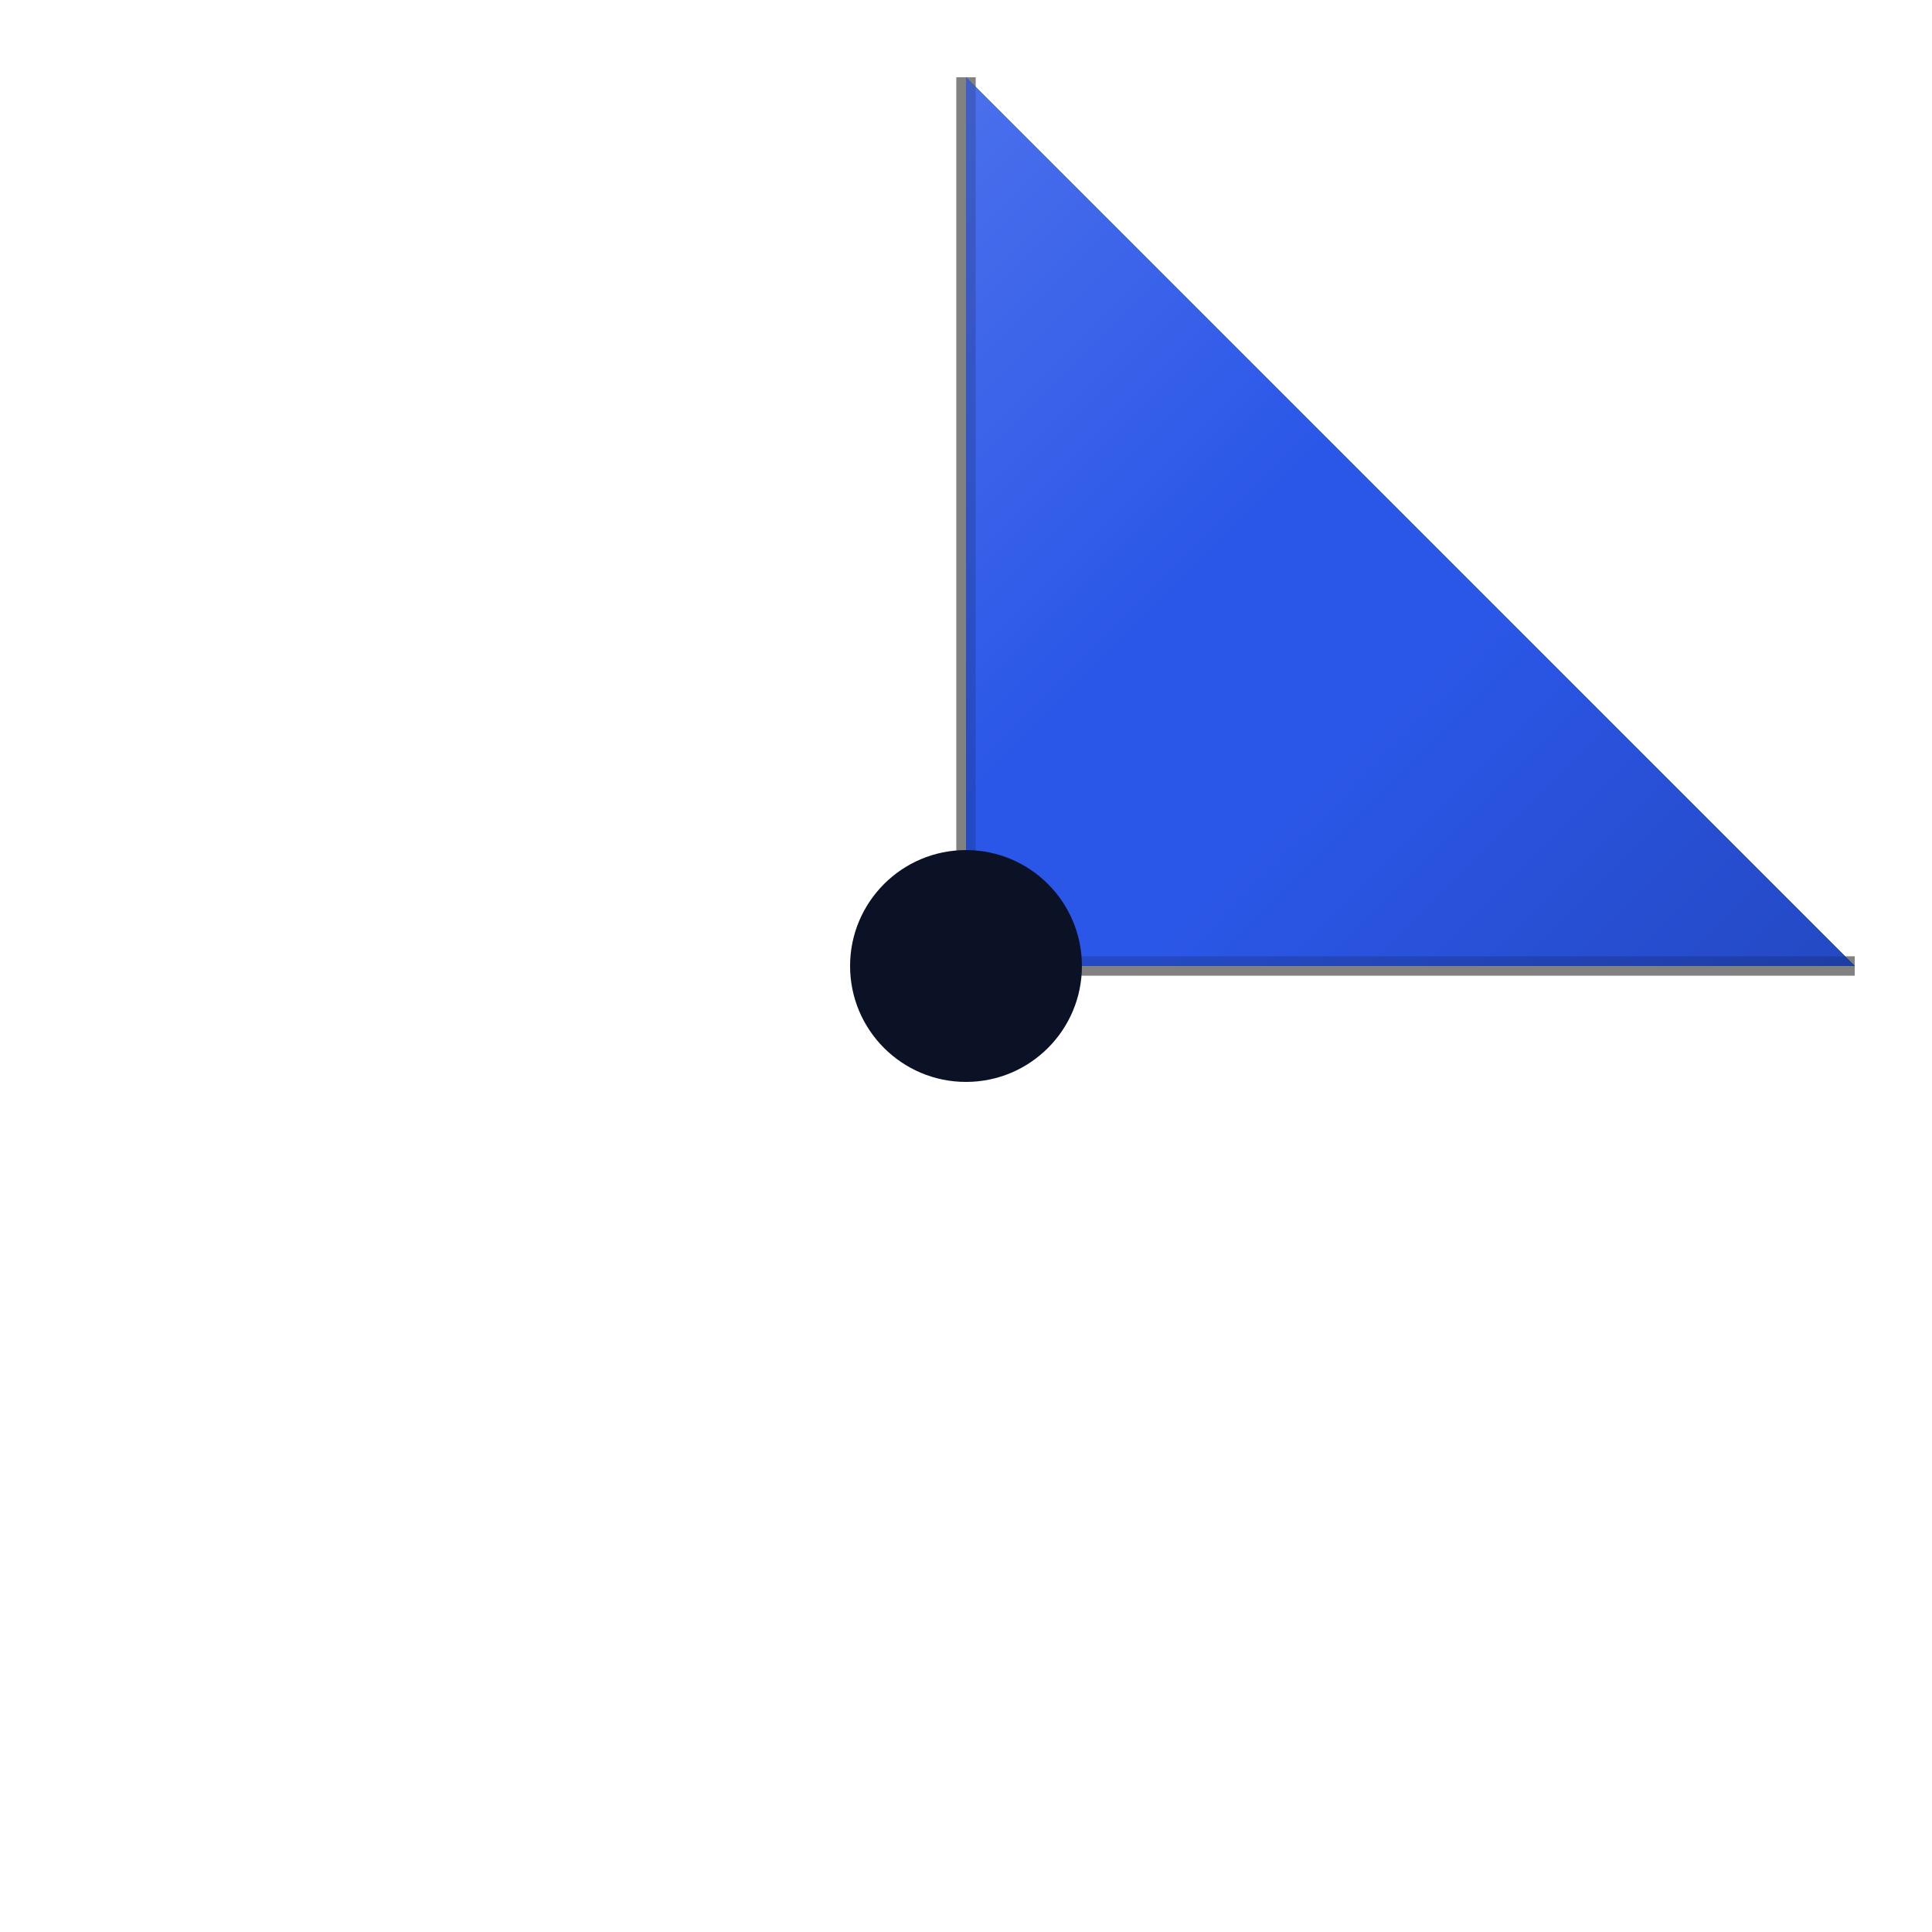
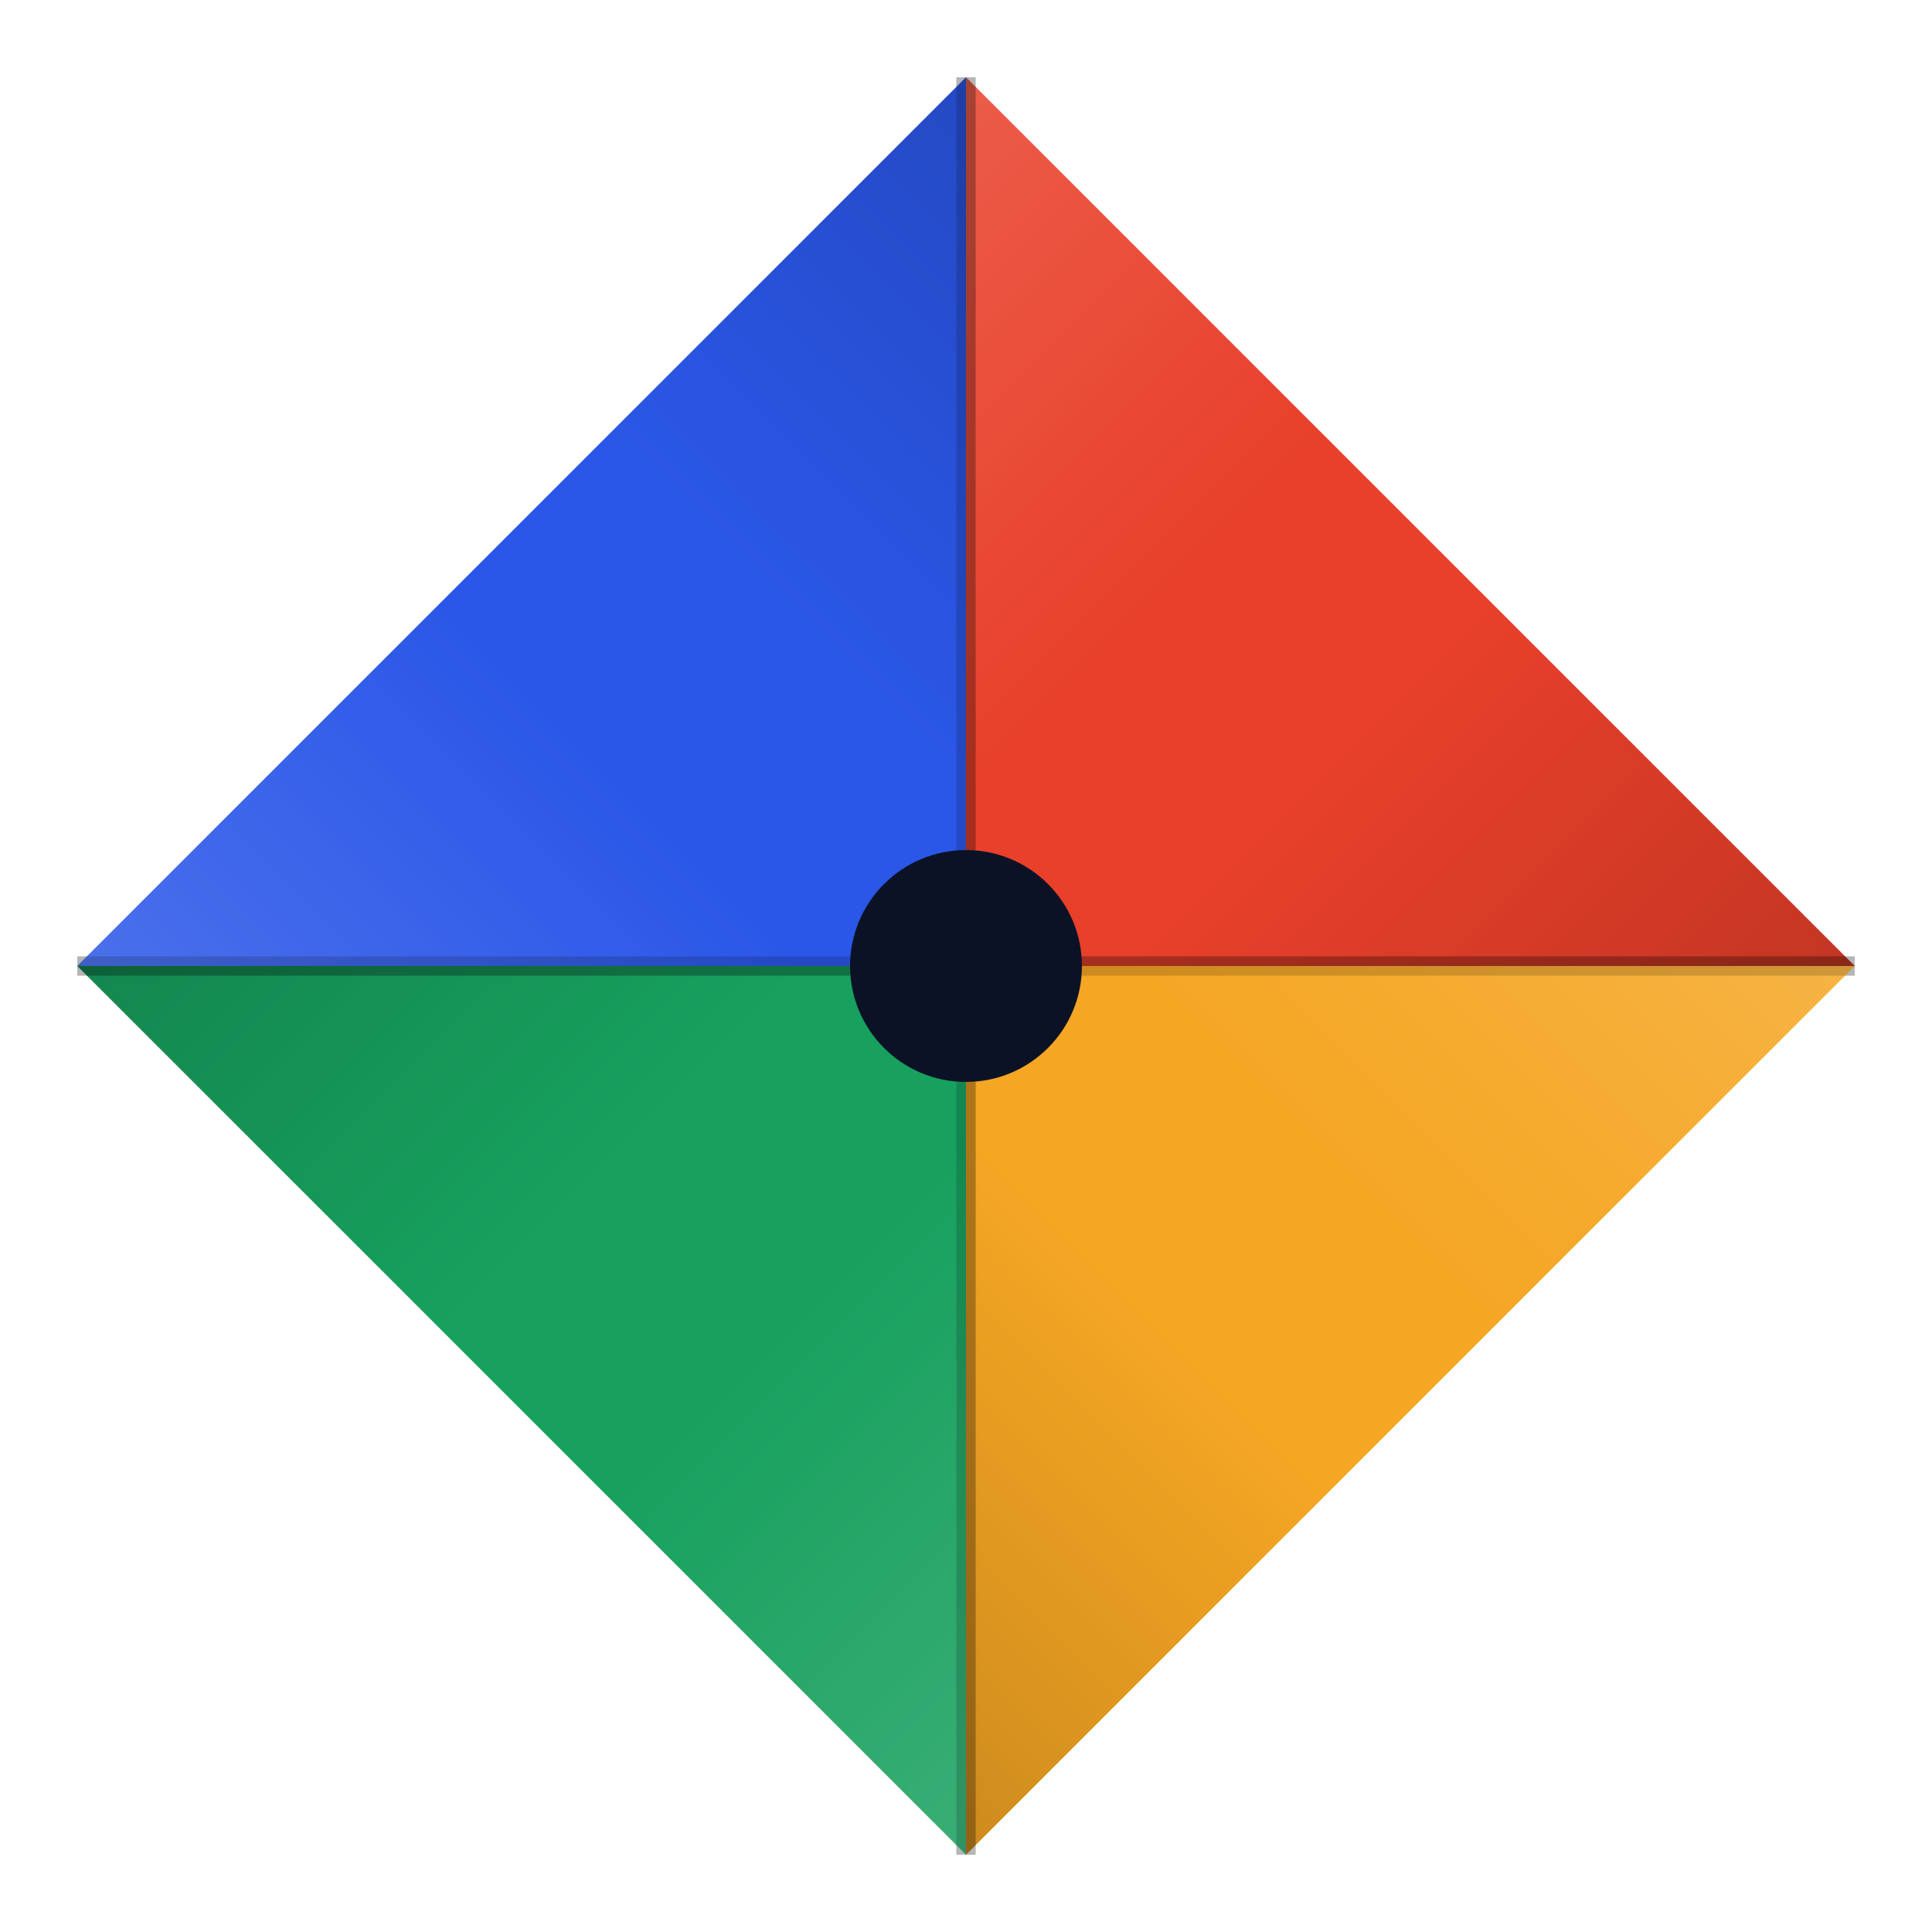
<svg xmlns="http://www.w3.org/2000/svg" class="ajna-mark is-still" viewBox="0 0 100 100" width="512" height="512" fill="none" role="img" aria-label="Ajna Consulting Services">
  <defs>
    <linearGradient id="lit-f" gradientUnits="userSpaceOnUse" x1="8" y1="8" x2="92" y2="92">
      <stop offset="0" stop-color="#fff" stop-opacity=".30" />
      <stop offset=".45" stop-color="#fff" stop-opacity="0" />
      <stop offset=".55" stop-color="#000" stop-opacity="0" />
      <stop offset="1" stop-color="#000" stop-opacity=".32" />
    </linearGradient>
  </defs>
-   <g class="am-petal" style="--a:0deg">
+   <g transform="rotate(0 50 50)">
    <path d="M 50 4 L 96 50 L 50 50 Z" fill="#E8402A" />
    <path d="M 50 4 L 96 50 L 50 50 Z" fill="url(#lit-f)" />
    <path d="M 50 4 L 50 50 L 96 50" stroke="#000" stroke-width="1" opacity=".16" fill="none" />
  </g>
-   <g class="am-petal" style="--a:90deg">
+   <g transform="rotate(90 50 50)">
    <path d="M 50 4 L 96 50 L 50 50 Z" fill="#F5A623" />
    <path d="M 50 4 L 96 50 L 50 50 Z" fill="url(#lit-f)" />
    <path d="M 50 4 L 50 50 L 96 50" stroke="#000" stroke-width="1" opacity=".16" fill="none" />
  </g>
-   <g class="am-petal" style="--a:180deg">
+   <g transform="rotate(180 50 50)">
    <path d="M 50 4 L 96 50 L 50 50 Z" fill="#17A05E" />
    <path d="M 50 4 L 96 50 L 50 50 Z" fill="url(#lit-f)" />
    <path d="M 50 4 L 50 50 L 96 50" stroke="#000" stroke-width="1" opacity=".16" fill="none" />
  </g>
-   <g class="am-petal" style="--a:270deg">
+   <g transform="rotate(270 50 50)">
    <path d="M 50 4 L 96 50 L 50 50 Z" fill="#2B57E8" />
    <path d="M 50 4 L 96 50 L 50 50 Z" fill="url(#lit-f)" />
    <path d="M 50 4 L 50 50 L 96 50" stroke="#000" stroke-width="1" opacity=".16" fill="none" />
  </g>
  <circle class="am-core" cx="50" cy="50" r="6" fill="#0B1226" />
</svg>
